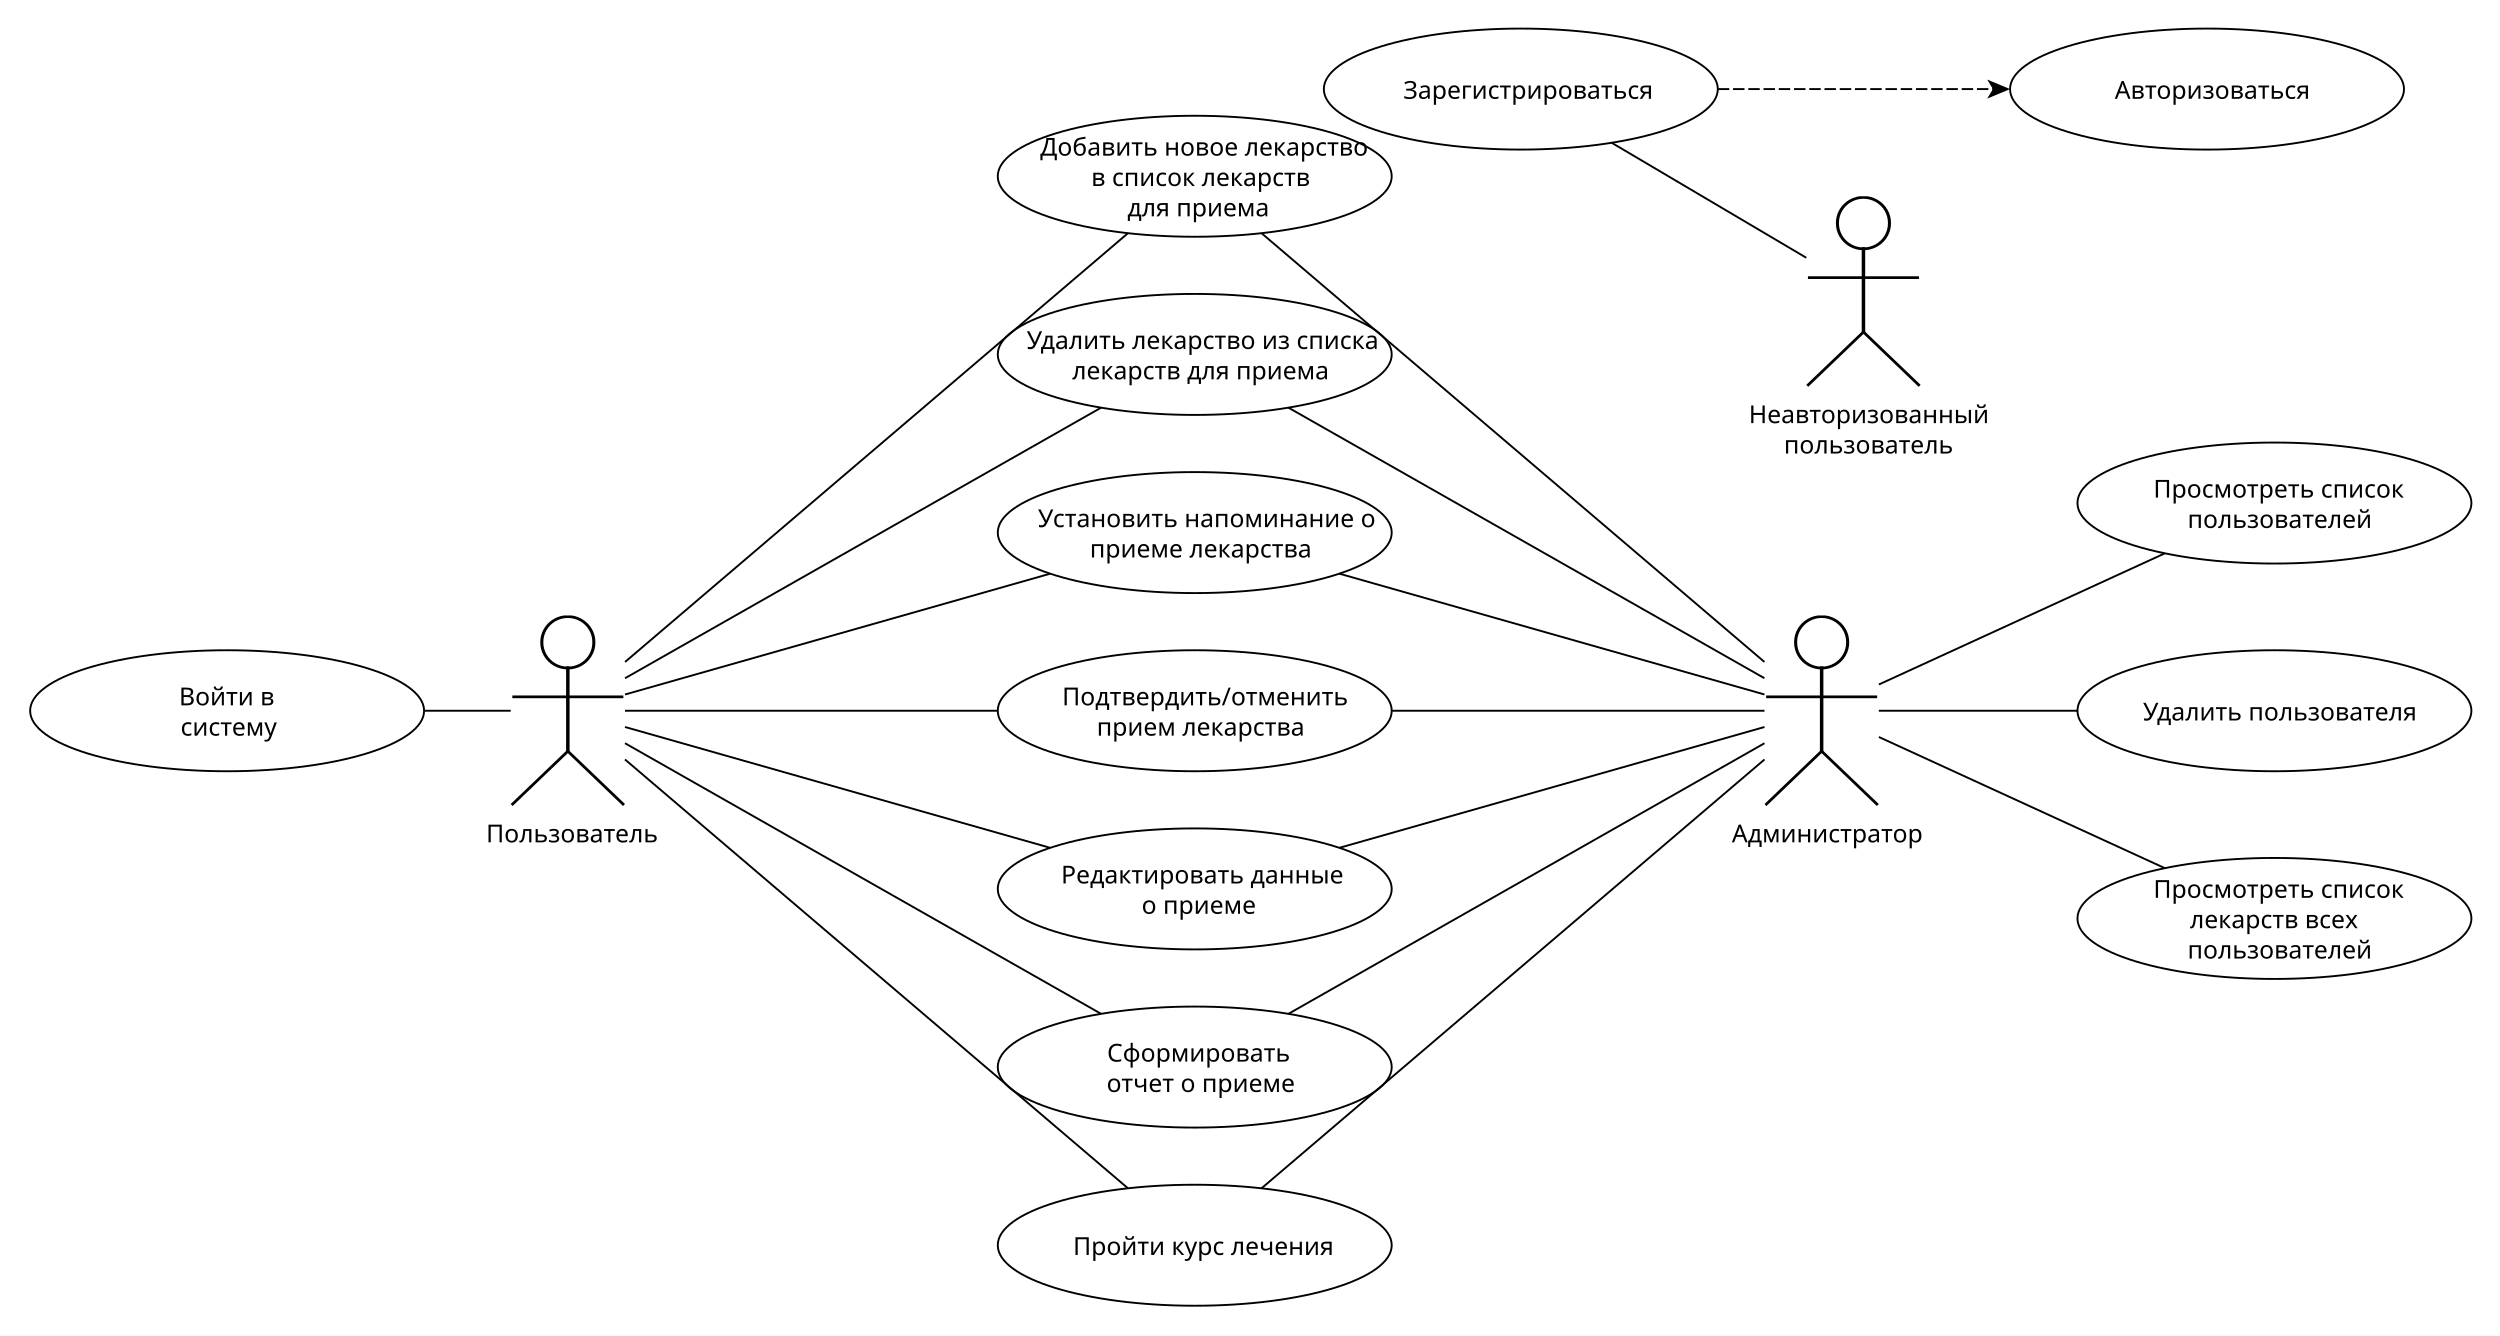
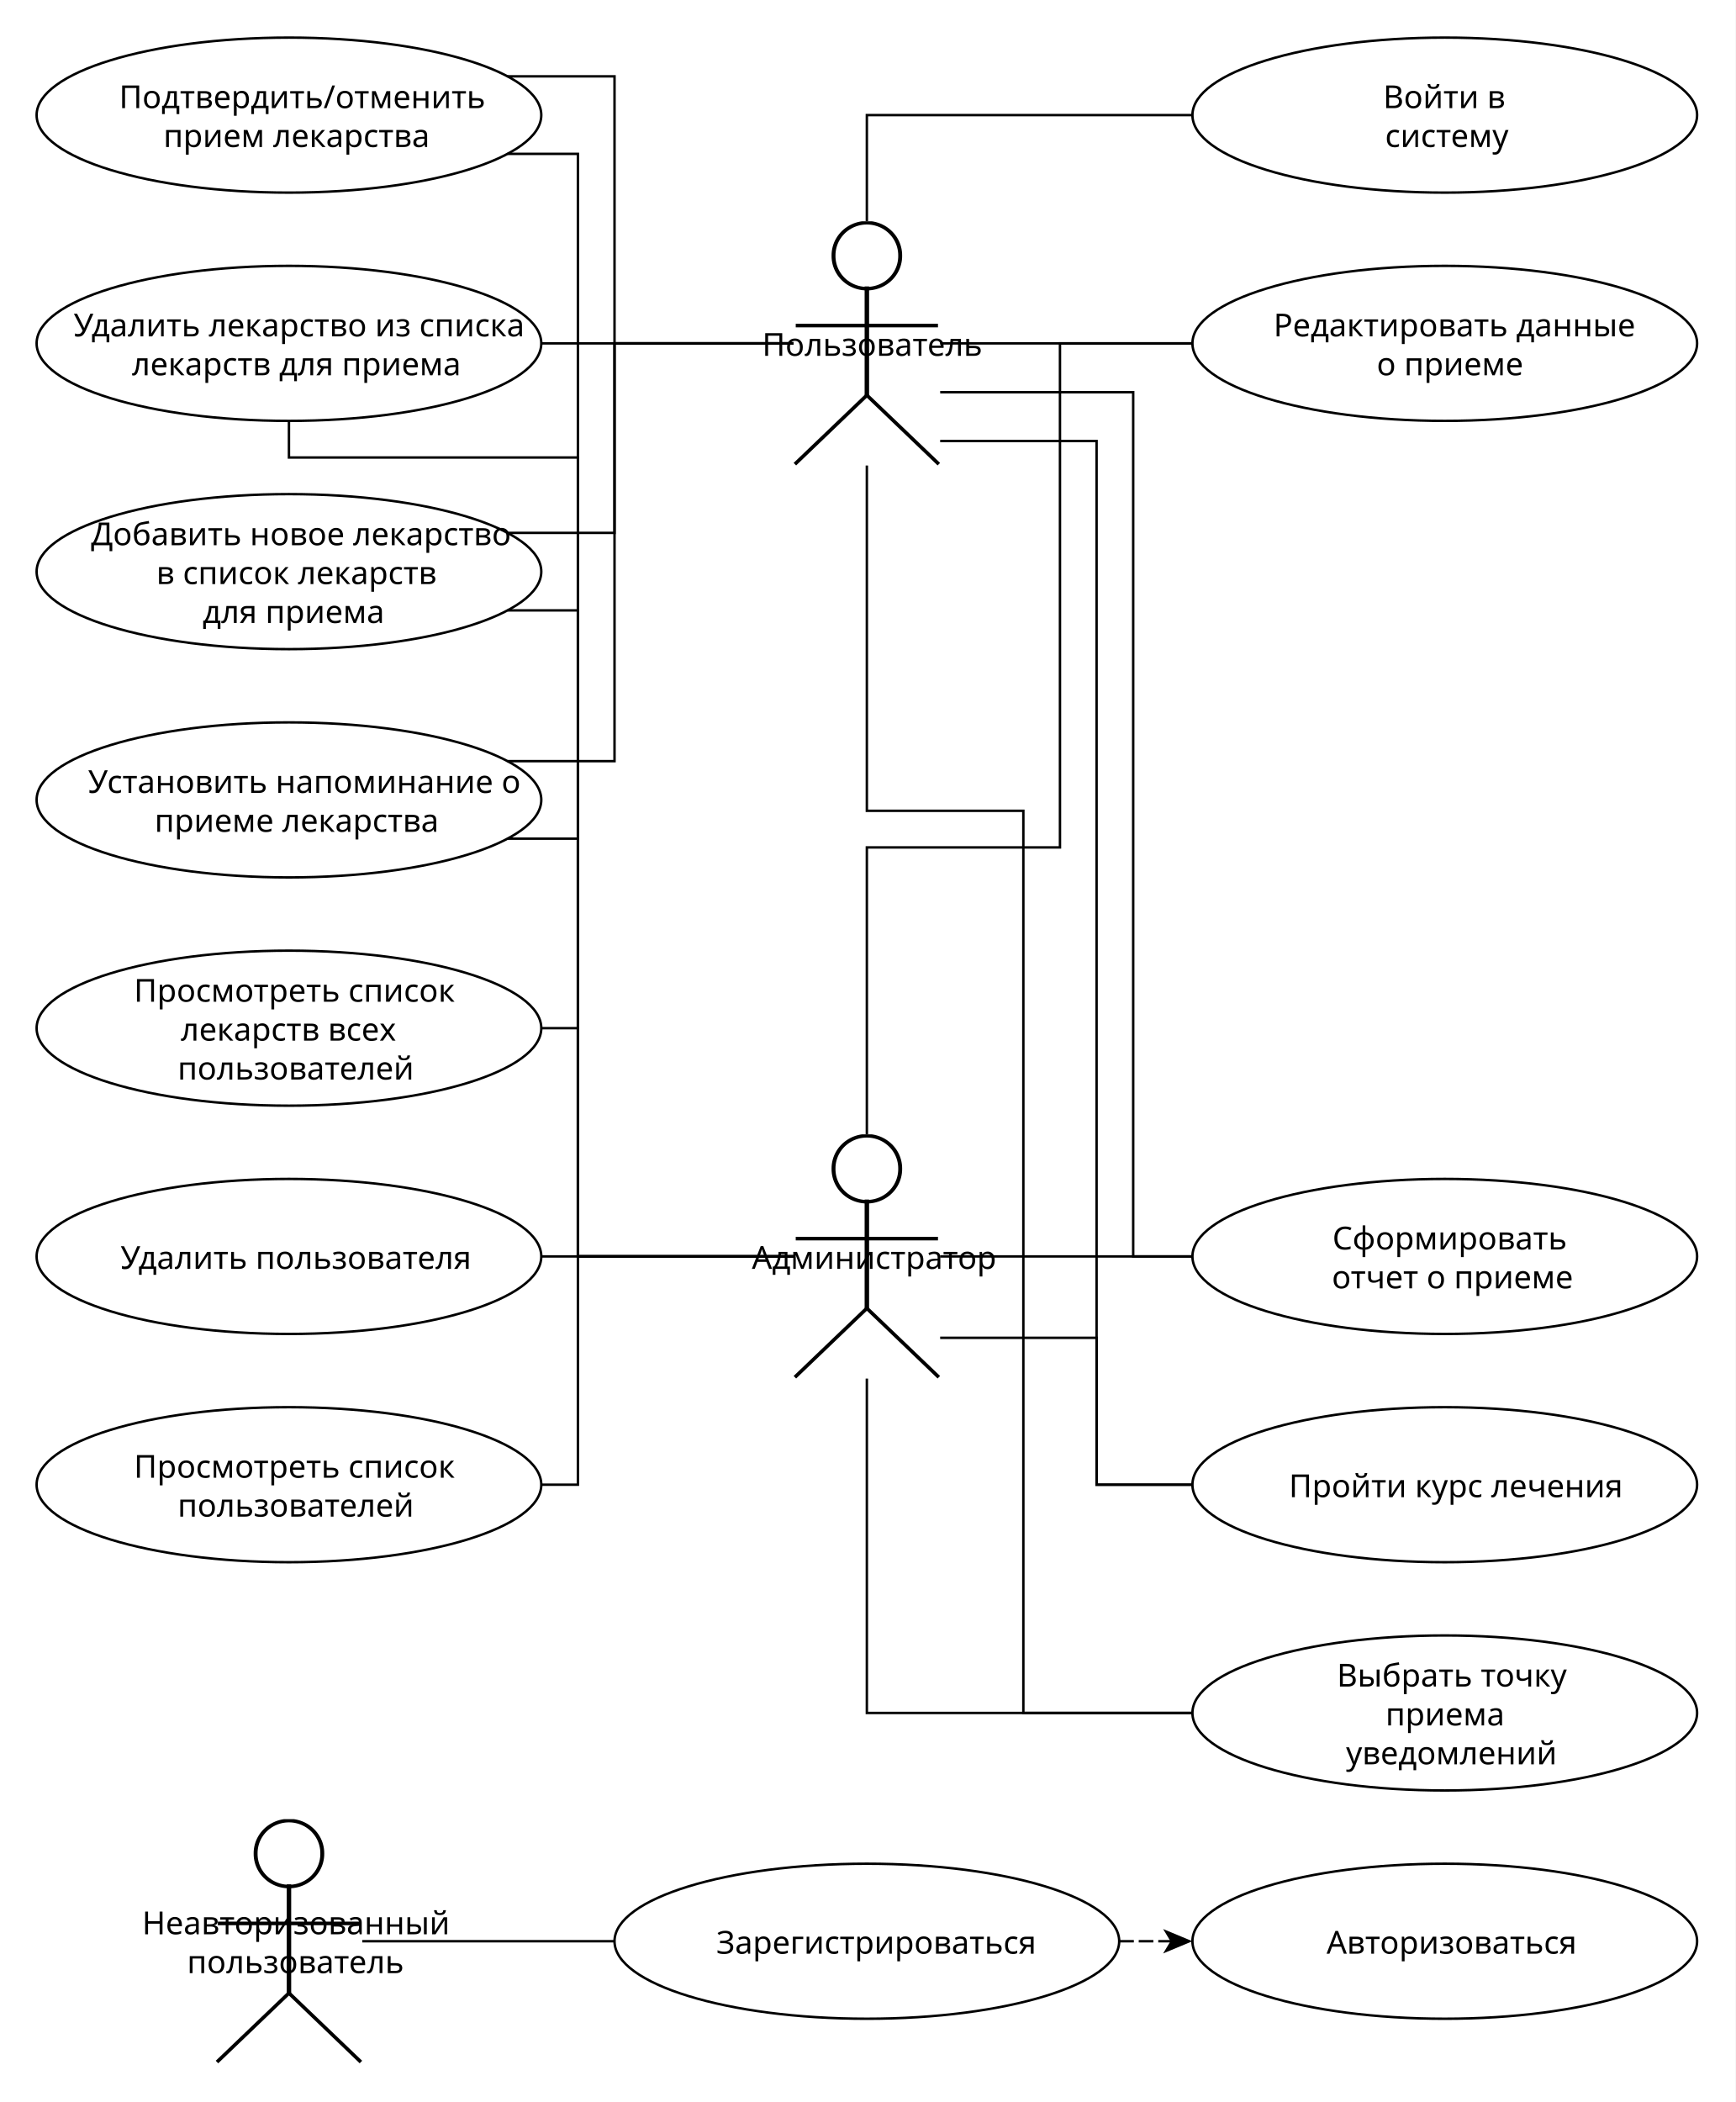
- <svg xmlns="http://www.w3.org/2000/svg" fill-opacity="1" color-rendering="auto" color-interpolation="auto" text-rendering="auto" stroke="black" stroke-linecap="square" width="1312" stroke-miterlimit="10" shape-rendering="auto" stroke-opacity="1" fill="black" stroke-dasharray="none" font-weight="normal" stroke-width="1" height="701" font-family="'Dialog'" font-style="normal" stroke-linejoin="miter" font-size="12px" stroke-dashoffset="0" image-rendering="auto">
+ <svg xmlns="http://www.w3.org/2000/svg" fill-opacity="1" color-rendering="auto" color-interpolation="auto" text-rendering="auto" stroke="black" stroke-linecap="square" width="711" stroke-miterlimit="10" shape-rendering="auto" stroke-opacity="1" fill="black" stroke-dasharray="none" font-weight="normal" stroke-width="1" height="861" font-family="'Dialog'" font-style="normal" stroke-linejoin="miter" font-size="12px" stroke-dashoffset="0" image-rendering="auto">
  <defs id="genericDefs" />
  <g>
-     <g fill="white" text-rendering="geometricPrecision" shape-rendering="geometricPrecision" transform="translate(223,70)" stroke="white">
-       <rect x="-223" width="1312" height="701" y="-70" clip-path="url(#clipPath2)" stroke="none" />
+     <g fill="white" text-rendering="geometricPrecision" shape-rendering="geometricPrecision" transform="translate(15,890)" stroke="white">
+       <rect x="-15" width="711" height="861" y="-890" clip-path="url(#clipPath2)" stroke="none" />
    </g>
-     <g text-rendering="geometricPrecision" shape-rendering="geometricPrecision" transform="matrix(1.4743,0,0,1.4523,267.7767,323)">
+     <g text-rendering="geometricPrecision" shape-rendering="geometricPrecision" transform="matrix(1.4743,0,0,1.4523,324.9017,90.6472)">
      <g clip-path="url(#clipPath3)">
        <svg opacity="1" writing-mode="lr-tb" stop-color="rgb(0, 0, 0)" shape-rendering="auto" glyph-orientation-horizontal="0deg" color-profile="auto" lighting-color="rgb(255, 255, 255)" color="rgb(0, 0, 0)" font-weight="400" alignment-baseline="auto" font-style="normal" version="1.0" color-interpolation-filters="linearrgb" text-anchor="start" stroke-linecap="butt" color-interpolation="srgb" font-variant="normal" word-spacing="normal" fill-opacity="1" text-rendering="auto" clip-path="none" text-decoration="none" letter-spacing="normal" glyph-orientation-vertical="auto" display="inline" font-size-adjust="none" overflow="hidden" fill="rgb(0, 0, 0)" font-stretch="normal" stroke-dasharray="none" id="svg1.svg2" stroke-miterlimit="4" stop-opacity="1" color-rendering="auto" font-size="12" pointer-events="visiblepainted" mask="none" direction="ltr" baseline-shift="baseline" enable-background="accumulate" fill-rule="nonzero" image-rendering="auto" stroke-dashoffset="0" marker-end="none" width="41" clip="auto" cursor="auto" stroke="none" filter="none" visibility="visible" kerning="auto" stroke-width="1" font-family="&quot;Arial&quot;,&quot;Helvetica&quot;,sans-serif" flood-opacity="1" clip-rule="nonzero" src="none" height="68.997" unicode-bidi="normal" stroke-linejoin="miter" stroke-opacity="1" flood-color="rgb(0, 0, 0)" dominant-baseline="auto" marker-start="none" marker-mid="none">
          <defs id="svg1.defs4">
            <clipPath clipPathUnits="userSpaceOnUse" id="clipPath1">
-               <path d="M0 0 L1312 0 L1312 701 L0 701 L0 0 Z" />
+               <path d="M0 0 L711 0 L711 861 L0 861 L0 0 Z" />
            </clipPath>
            <clipPath clipPathUnits="userSpaceOnUse" id="clipPath2">
-               <path d="M-223 -70 L1089 -70 L1089 631 L-223 631 L-223 -70 Z" />
+               <path d="M-15 -890 L696 -890 L696 -29 L-15 -29 L-15 -890 Z" />
            </clipPath>
            <clipPath clipPathUnits="userSpaceOnUse" id="clipPath3">
-               <path d="M-181.629 -222.405 L708.28 -222.405 L708.28 260.275 L-181.629 260.275 L-181.629 -222.405 Z" />
+               <path d="M-220.376 -62.416 L261.884 -62.416 L261.884 530.433 L-220.376 530.433 L-220.376 -62.416 Z" />
            </clipPath>
            <clipPath clipPathUnits="userSpaceOnUse" id="clipPath4">
-               <path d="M-627.94 -222.405 L261.969 -222.405 L261.969 260.275 L-627.94 260.275 L-627.94 -222.405 Z" />
+               <path d="M-220.376 -319.937 L261.884 -319.937 L261.884 272.912 L-220.376 272.912 L-220.376 -319.937 Z" />
            </clipPath>
            <clipPath clipPathUnits="userSpaceOnUse" id="clipPath5">
-               <path d="M-642.82 -70.922 L247.089 -70.922 L247.089 411.758 L-642.82 411.758 L-642.82 -70.922 Z" />
+               <path d="M-59.792 -513.078 L422.468 -513.078 L422.468 79.772 L-59.792 79.772 L-59.792 -513.078 Z" />
            </clipPath>
          </defs>
          <g id="svg1.layer1" transform="translate(-29.5,-42.95948)">
            <a id="svg1.a3142" transform="matrix(1.087391,0,0,1,-4.4742,0)">
              <path transform="translate(11.58689,5.290899)" style="fill:none;fill-rule:evenodd;stroke:#000000;stroke-width:1px;stroke-linecap:butt;stroke-linejoin:miter;stroke-opacity:1" id="svg1.path2160" d="M 47.029 47.37 A 8.52 9.201 0 1 1  29.99,47.37 A 8.52 9.201 0 1 1  47.029 47.37 z" />
            </a>
            <path style="fill:none" d="M 47.711 48.392 A 3.749 0 0 1 1  40.213,48.392 A 3.749 0 0 1 1  47.711 48.392 z" id="svg1.path3134" />
            <path style="fill:none;fill-rule:evenodd;stroke:#000000;stroke-width:1.243px;stroke-linecap:butt;stroke-linejoin:miter;stroke-opacity:1" d="M 50,61.337 C 50,91.363 50,92.248 50,92.248" id="svg1.path3136" />
            <path style="fill:none;fill-rule:evenodd;stroke:#000000;stroke-width:1px;stroke-linecap:butt;stroke-linejoin:miter;stroke-opacity:1" d="M 69.761,72.362 C 69.761,72.362 69.761,72.362 50.239,72.362 C 30.239,72.362 30.239,72.362 30.239,72.362 L 30.239,72.362" id="svg1.path3138" />
            <path style="fill:none;fill-rule:evenodd;stroke:#000000;stroke-width:1px;stroke-linecap:butt;stroke-linejoin:miter;stroke-opacity:1" d="M 30,111.457 C 30,111.457 30,111.457 50,92.014 C 70,111.457 70,111.457 70,111.457" id="svg1.path3140" />
          </g>
        </svg>
      </g>
    </g>
-     <g font-size="13px" stroke-linecap="butt" transform="matrix(1,0,0,1,223,70)" text-rendering="geometricPrecision" font-family="sans-serif" shape-rendering="geometricPrecision" stroke-miterlimit="1.45">
-       <text x="32.099" xml:space="preserve" y="372.07" clip-path="url(#clipPath2)" stroke="none">Пользователь</text>
+     <g font-size="13px" stroke-linecap="butt" transform="matrix(1,0,0,1,15,890)" text-rendering="geometricPrecision" font-family="sans-serif" shape-rendering="geometricPrecision" stroke-miterlimit="1.45">
+       <text x="297.224" xml:space="preserve" y="-744.246" clip-path="url(#clipPath2)" stroke="none">Пользователь</text>
    </g>
-     <g font-size="13px" stroke-linecap="butt" transform="matrix(1,0,0,1,223,70)" text-rendering="geometricPrecision" font-family="sans-serif" shape-rendering="geometricPrecision" stroke-miterlimit="1.45">
-       <text x="322.921" xml:space="preserve" y="11.68" clip-path="url(#clipPath2)" stroke="none">Добавить новое лекарство</text>
-       <text x="349.664" xml:space="preserve" y="27.607" clip-path="url(#clipPath2)" stroke="none">в список лекарств</text>
-       <text x="368.625" xml:space="preserve" y="43.533" clip-path="url(#clipPath2)" stroke="none">для приема</text>
-       <ellipse rx="103.375" fill="none" ry="31.75" clip-path="url(#clipPath2)" cx="404" cy="22.5" />
-       <text x="315.761" xml:space="preserve" y="113.144" clip-path="url(#clipPath2)" stroke="none">Удалить лекарство из списка</text>
-       <text x="339.657" xml:space="preserve" y="129.07" clip-path="url(#clipPath2)" stroke="none">лекарств для приема</text>
-       <ellipse rx="103.375" fill="none" ry="31.75" clip-path="url(#clipPath2)" cx="404" cy="116" />
-       <text x="321.671" xml:space="preserve" y="206.644" clip-path="url(#clipPath2)" stroke="none">Установить напоминание о</text>
-       <text x="348.953" xml:space="preserve" y="222.57" clip-path="url(#clipPath2)" stroke="none">приеме лекарства</text>
-       <ellipse rx="103.375" fill="none" ry="31.75" clip-path="url(#clipPath2)" cx="404" cy="209.5" />
-       <text x="334.408" xml:space="preserve" y="300.144" clip-path="url(#clipPath2)" stroke="none">Подтвердить/отменить</text>
-       <text x="352.568" xml:space="preserve" y="316.07" clip-path="url(#clipPath2)" stroke="none">прием лекарства</text>
-       <ellipse rx="103.375" fill="none" ry="31.75" clip-path="url(#clipPath2)" cx="404" cy="303" />
+     <g font-size="13px" stroke-linecap="butt" transform="matrix(1,0,0,1,15,890)" text-rendering="geometricPrecision" font-family="sans-serif" shape-rendering="geometricPrecision" stroke-miterlimit="1.45">
+       <text x="22.296" xml:space="preserve" y="-666.672" clip-path="url(#clipPath2)" stroke="none">Добавить новое лекарство</text>
+       <text x="49.039" xml:space="preserve" y="-650.746" clip-path="url(#clipPath2)" stroke="none">в список лекарств</text>
+       <text x="67.999" xml:space="preserve" y="-634.82" clip-path="url(#clipPath2)" stroke="none">для приема</text>
+       <ellipse rx="103.375" fill="none" ry="31.75" clip-path="url(#clipPath2)" cx="103.375" cy="-655.853" />
+       <text x="15.136" xml:space="preserve" y="-752.209" clip-path="url(#clipPath2)" stroke="none">Удалить лекарство из списка</text>
+       <text x="39.032" xml:space="preserve" y="-736.283" clip-path="url(#clipPath2)" stroke="none">лекарств для приема</text>
+       <ellipse rx="103.375" fill="none" ry="31.75" clip-path="url(#clipPath2)" cx="103.375" cy="-749.353" />
+       <text x="21.046" xml:space="preserve" y="-565.209" clip-path="url(#clipPath2)" stroke="none">Установить напоминание о</text>
+       <text x="48.328" xml:space="preserve" y="-549.283" clip-path="url(#clipPath2)" stroke="none">приеме лекарства</text>
+       <ellipse rx="103.375" fill="none" ry="31.75" clip-path="url(#clipPath2)" cx="103.375" cy="-562.353" />
+       <text x="33.782" xml:space="preserve" y="-845.709" clip-path="url(#clipPath2)" stroke="none">Подтвердить/отменить</text>
+       <text x="51.943" xml:space="preserve" y="-829.783" clip-path="url(#clipPath2)" stroke="none">прием лекарства</text>
+       <ellipse rx="103.375" fill="none" ry="31.75" clip-path="url(#clipPath2)" cx="103.375" cy="-842.853" />
    </g>
-     <g text-rendering="geometricPrecision" shape-rendering="geometricPrecision" transform="matrix(1.4743,0,0,1.4523,925.7767,323)">
+     <g text-rendering="geometricPrecision" shape-rendering="geometricPrecision" transform="matrix(1.4743,0,0,1.4523,324.9017,464.6472)">
      <g clip-path="url(#clipPath4)">
        <svg opacity="1" writing-mode="lr-tb" stop-color="rgb(0, 0, 0)" shape-rendering="auto" glyph-orientation-horizontal="0deg" color-profile="auto" lighting-color="rgb(255, 255, 255)" color="rgb(0, 0, 0)" font-weight="400" alignment-baseline="auto" font-style="normal" version="1.0" color-interpolation-filters="linearrgb" text-anchor="start" stroke-linecap="butt" color-interpolation="srgb" font-variant="normal" word-spacing="normal" fill-opacity="1" text-rendering="auto" clip-path="none" text-decoration="none" letter-spacing="normal" glyph-orientation-vertical="auto" display="inline" font-size-adjust="none" overflow="hidden" fill="rgb(0, 0, 0)" font-stretch="normal" stroke-dasharray="none" id="svg2.svg2" stroke-miterlimit="4" stop-opacity="1" color-rendering="auto" font-size="12" pointer-events="visiblepainted" mask="none" direction="ltr" baseline-shift="baseline" enable-background="accumulate" fill-rule="nonzero" image-rendering="auto" stroke-dashoffset="0" marker-end="none" width="41" clip="auto" cursor="auto" stroke="none" filter="none" visibility="visible" kerning="auto" stroke-width="1" font-family="&quot;Arial&quot;,&quot;Helvetica&quot;,sans-serif" flood-opacity="1" clip-rule="nonzero" src="none" height="68.997" unicode-bidi="normal" stroke-linejoin="miter" stroke-opacity="1" flood-color="rgb(0, 0, 0)" dominant-baseline="auto" marker-start="none" marker-mid="none">
          <defs id="svg2.defs4" />
          <g id="svg2.layer1" transform="translate(-29.5,-42.95948)">
            <a id="svg2.a3142" transform="matrix(1.087391,0,0,1,-4.4742,0)">
              <path transform="translate(11.58689,5.290899)" style="fill:none;fill-rule:evenodd;stroke:#000000;stroke-width:1px;stroke-linecap:butt;stroke-linejoin:miter;stroke-opacity:1" id="svg2.path2160" d="M 47.029 47.37 A 8.52 9.201 0 1 1  29.99,47.37 A 8.52 9.201 0 1 1  47.029 47.37 z" />
            </a>
            <path style="fill:none" d="M 47.711 48.392 A 3.749 0 0 1 1  40.213,48.392 A 3.749 0 0 1 1  47.711 48.392 z" id="svg2.path3134" />
            <path style="fill:none;fill-rule:evenodd;stroke:#000000;stroke-width:1.243px;stroke-linecap:butt;stroke-linejoin:miter;stroke-opacity:1" d="M 50,61.337 C 50,91.363 50,92.248 50,92.248" id="svg2.path3136" />
            <path style="fill:none;fill-rule:evenodd;stroke:#000000;stroke-width:1px;stroke-linecap:butt;stroke-linejoin:miter;stroke-opacity:1" d="M 69.761,72.362 C 69.761,72.362 69.761,72.362 50.239,72.362 C 30.239,72.362 30.239,72.362 30.239,72.362 L 30.239,72.362" id="svg2.path3138" />
            <path style="fill:none;fill-rule:evenodd;stroke:#000000;stroke-width:1px;stroke-linecap:butt;stroke-linejoin:miter;stroke-opacity:1" d="M 30,111.457 C 30,111.457 30,111.457 50,92.014 C 70,111.457 70,111.457 70,111.457" id="svg2.path3140" />
          </g>
        </svg>
      </g>
    </g>
-     <g font-size="13px" stroke-linecap="butt" transform="matrix(1,0,0,1,223,70)" text-rendering="geometricPrecision" font-family="sans-serif" shape-rendering="geometricPrecision" stroke-miterlimit="1.45">
-       <text x="685.888" xml:space="preserve" y="372.07" clip-path="url(#clipPath2)" stroke="none">Администратор</text>
-       <text x="907.098" xml:space="preserve" y="191.144" clip-path="url(#clipPath2)" stroke="none">Просмотреть список </text>
-       <text x="925.017" xml:space="preserve" y="207.07" clip-path="url(#clipPath2)" stroke="none">пользователей</text>
-       <ellipse rx="103.375" fill="none" ry="31.75" clip-path="url(#clipPath2)" cx="970.625" cy="194" />
-       <text x="901.613" xml:space="preserve" y="308.107" clip-path="url(#clipPath2)" stroke="none">Удалить пользователя</text>
-       <ellipse rx="103.375" fill="none" ry="31.75" clip-path="url(#clipPath2)" cx="970.625" cy="303" />
-       <text x="907.098" xml:space="preserve" y="401.18" clip-path="url(#clipPath2)" stroke="none">Просмотреть список </text>
-       <text x="926.283" xml:space="preserve" y="417.107" clip-path="url(#clipPath2)" stroke="none">лекарств всех </text>
-       <text x="925.017" xml:space="preserve" y="433.033" clip-path="url(#clipPath2)" stroke="none">пользователей</text>
-       <ellipse rx="103.375" fill="none" ry="31.75" clip-path="url(#clipPath2)" cx="970.625" cy="412" />
-       <text x="333.849" xml:space="preserve" y="393.644" clip-path="url(#clipPath2)" stroke="none">Редактировать данные</text>
-       <text x="376.115" xml:space="preserve" y="409.57" clip-path="url(#clipPath2)" stroke="none">о приеме</text>
-       <ellipse rx="103.375" fill="none" ry="31.75" clip-path="url(#clipPath2)" cx="404" cy="396.5" />
+     <g font-size="13px" stroke-linecap="butt" transform="matrix(1,0,0,1,15,890)" text-rendering="geometricPrecision" font-family="sans-serif" shape-rendering="geometricPrecision" stroke-miterlimit="1.45">
+       <text x="293.013" xml:space="preserve" y="-370.246" clip-path="url(#clipPath2)" stroke="none">Администратор</text>
+       <text x="39.848" xml:space="preserve" y="-284.709" clip-path="url(#clipPath2)" stroke="none">Просмотреть список </text>
+       <text x="57.767" xml:space="preserve" y="-268.783" clip-path="url(#clipPath2)" stroke="none">пользователей</text>
+       <ellipse rx="103.375" fill="none" ry="31.75" clip-path="url(#clipPath2)" cx="103.375" cy="-281.853" />
+       <text x="34.363" xml:space="preserve" y="-370.246" clip-path="url(#clipPath2)" stroke="none">Удалить пользователя</text>
+       <ellipse rx="103.375" fill="none" ry="31.75" clip-path="url(#clipPath2)" cx="103.375" cy="-375.353" />
+       <text x="39.848" xml:space="preserve" y="-479.672" clip-path="url(#clipPath2)" stroke="none">Просмотреть список </text>
+       <text x="59.033" xml:space="preserve" y="-463.746" clip-path="url(#clipPath2)" stroke="none">лекарств всех </text>
+       <text x="57.767" xml:space="preserve" y="-447.82" clip-path="url(#clipPath2)" stroke="none">пользователей</text>
+       <ellipse rx="103.375" fill="none" ry="31.75" clip-path="url(#clipPath2)" cx="103.375" cy="-468.853" />
+       <text x="506.724" xml:space="preserve" y="-752.209" clip-path="url(#clipPath2)" stroke="none">Редактировать данные</text>
+       <text x="548.99" xml:space="preserve" y="-736.283" clip-path="url(#clipPath2)" stroke="none">о приеме</text>
+       <ellipse rx="103.375" fill="none" ry="31.75" clip-path="url(#clipPath2)" cx="576.875" cy="-749.353" />
    </g>
-     <g text-rendering="geometricPrecision" shape-rendering="geometricPrecision" transform="matrix(1.4743,0,0,1.4523,947.7142,103)">
+     <g text-rendering="geometricPrecision" shape-rendering="geometricPrecision" transform="matrix(1.4743,0,0,1.4523,88.1517,745.1472)">
      <g clip-path="url(#clipPath5)">
        <svg opacity="1" writing-mode="lr-tb" stop-color="rgb(0, 0, 0)" shape-rendering="auto" glyph-orientation-horizontal="0deg" color-profile="auto" lighting-color="rgb(255, 255, 255)" color="rgb(0, 0, 0)" font-weight="400" alignment-baseline="auto" font-style="normal" version="1.0" color-interpolation-filters="linearrgb" text-anchor="start" stroke-linecap="butt" color-interpolation="srgb" font-variant="normal" word-spacing="normal" fill-opacity="1" text-rendering="auto" clip-path="none" text-decoration="none" letter-spacing="normal" glyph-orientation-vertical="auto" display="inline" font-size-adjust="none" overflow="hidden" fill="rgb(0, 0, 0)" font-stretch="normal" stroke-dasharray="none" id="svg3.svg2" stroke-miterlimit="4" stop-opacity="1" color-rendering="auto" font-size="12" pointer-events="visiblepainted" mask="none" direction="ltr" baseline-shift="baseline" enable-background="accumulate" fill-rule="nonzero" image-rendering="auto" stroke-dashoffset="0" marker-end="none" width="41" clip="auto" cursor="auto" stroke="none" filter="none" visibility="visible" kerning="auto" stroke-width="1" font-family="&quot;Arial&quot;,&quot;Helvetica&quot;,sans-serif" flood-opacity="1" clip-rule="nonzero" src="none" height="68.997" unicode-bidi="normal" stroke-linejoin="miter" stroke-opacity="1" flood-color="rgb(0, 0, 0)" dominant-baseline="auto" marker-start="none" marker-mid="none">
          <defs id="svg3.defs4" />
          <g id="svg3.layer1" transform="translate(-29.5,-42.95948)">
            <a id="svg3.a3142" transform="matrix(1.087391,0,0,1,-4.4742,0)">
              <path transform="translate(11.58689,5.290899)" style="fill:none;fill-rule:evenodd;stroke:#000000;stroke-width:1px;stroke-linecap:butt;stroke-linejoin:miter;stroke-opacity:1" id="svg3.path2160" d="M 47.029 47.37 A 8.52 9.201 0 1 1  29.99,47.37 A 8.52 9.201 0 1 1  47.029 47.37 z" />
            </a>
            <path style="fill:none" d="M 47.711 48.392 A 3.749 0 0 1 1  40.213,48.392 A 3.749 0 0 1 1  47.711 48.392 z" id="svg3.path3134" />
            <path style="fill:none;fill-rule:evenodd;stroke:#000000;stroke-width:1.243px;stroke-linecap:butt;stroke-linejoin:miter;stroke-opacity:1" d="M 50,61.337 C 50,91.363 50,92.248 50,92.248" id="svg3.path3136" />
            <path style="fill:none;fill-rule:evenodd;stroke:#000000;stroke-width:1px;stroke-linecap:butt;stroke-linejoin:miter;stroke-opacity:1" d="M 69.761,72.362 C 69.761,72.362 69.761,72.362 50.239,72.362 C 30.239,72.362 30.239,72.362 30.239,72.362 L 30.239,72.362" id="svg3.path3138" />
            <path style="fill:none;fill-rule:evenodd;stroke:#000000;stroke-width:1px;stroke-linecap:butt;stroke-linejoin:miter;stroke-opacity:1" d="M 30,111.457 C 30,111.457 30,111.457 50,92.014 C 70,111.457 70,111.457 70,111.457" id="svg3.path3140" />
          </g>
        </svg>
      </g>
    </g>
-     <g font-size="13px" stroke-linecap="butt" transform="matrix(1,0,0,1,223,70)" text-rendering="geometricPrecision" font-family="sans-serif" shape-rendering="geometricPrecision" stroke-miterlimit="1.45">
-       <text x="694.771" xml:space="preserve" y="152.07" clip-path="url(#clipPath2)" stroke="none">Неавторизованный </text>
-       <text x="713.189" xml:space="preserve" y="167.996" clip-path="url(#clipPath2)" stroke="none">пользователь</text>
-       <text x="513.448" xml:space="preserve" y="-18.143" clip-path="url(#clipPath2)" stroke="none">Зарегистрироваться</text>
-       <ellipse rx="103.375" fill="none" ry="31.75" clip-path="url(#clipPath2)" cx="575.125" cy="-23.25" />
-       <text x="886.827" xml:space="preserve" y="-18.143" clip-path="url(#clipPath2)" stroke="none">Авторизоваться</text>
-       <ellipse rx="103.375" fill="none" ry="31.75" clip-path="url(#clipPath2)" cx="935.25" cy="-23.25" />
-       <text x="-129.067" xml:space="preserve" y="300.144" clip-path="url(#clipPath2)" stroke="none">Войти в </text>
-       <text x="-128.254" xml:space="preserve" y="316.07" clip-path="url(#clipPath2)" stroke="none">систему</text>
-       <ellipse rx="103.375" fill="none" ry="31.75" clip-path="url(#clipPath2)" cx="-103.812" cy="303" />
-       <text x="357.967" xml:space="preserve" y="487.144" clip-path="url(#clipPath2)" stroke="none">Сформировать</text>
-       <text x="357.738" xml:space="preserve" y="503.07" clip-path="url(#clipPath2)" stroke="none">отчет о приеме</text>
-       <ellipse rx="103.375" fill="none" ry="31.75" clip-path="url(#clipPath2)" cx="404" cy="490" />
-       <text x="340.139" xml:space="preserve" y="588.607" clip-path="url(#clipPath2)" stroke="none">Пройти курс лечения</text>
-       <ellipse rx="103.375" fill="none" ry="31.75" clip-path="url(#clipPath2)" cx="404" cy="583.5" />
-       <path fill="none" d="M368.964 52.371 L105.035 277.392" clip-path="url(#clipPath2)" />
-       <path fill="none" d="M354.856 143.933 L105.028 285.932" clip-path="url(#clipPath2)" />
-       <path fill="none" d="M328.124 231.064 L105.003 294.473" clip-path="url(#clipPath2)" />
-       <path fill="none" d="M300.625 303 L104.993 303" clip-path="url(#clipPath2)" />
-       <path fill="none" d="M439.036 52.371 L702.965 277.392" clip-path="url(#clipPath2)" />
-       <path fill="none" d="M453.144 143.933 L702.971 285.932" clip-path="url(#clipPath2)" />
-       <path fill="none" d="M479.876 231.064 L702.997 294.473" clip-path="url(#clipPath2)" />
-       <path fill="none" d="M507.375 303 L703.007 303" clip-path="url(#clipPath2)" />
-       <path fill="none" d="M913.111 220.382 L763.033 289.224" clip-path="url(#clipPath2)" />
-       <path fill="none" d="M867.25 303 L762.99 303" clip-path="url(#clipPath2)" />
-       <path fill="none" d="M913.111 385.618 L763.033 316.776" clip-path="url(#clipPath2)" />
-       <path fill="none" d="M703 311.526 L479.876 374.937" clip-path="url(#clipPath2)" />
-       <path fill="none" d="M105 311.526 L328.124 374.937" clip-path="url(#clipPath2)" />
-       <path fill="none" d="M724.932 65.27 L622.801 4.922" clip-path="url(#clipPath2)" />
-       <path fill="none" stroke-dasharray="6,2" d="M678.5 -23.25 L823.875 -23.25" clip-path="url(#clipPath2)" />
-       <path stroke-dasharray="6,2" d="M831.875 -23.25 L819.875 -28.25 L822.875 -23.25 L819.875 -18.25 Z" clip-path="url(#clipPath2)" stroke="none" />
-       <path fill="none" d="M45.009 303 L-0.438 303" clip-path="url(#clipPath2)" />
-       <path fill="none" d="M105 320.052 L354.856 462.067" clip-path="url(#clipPath2)" />
-       <path fill="none" d="M703 320.052 L453.144 462.067" clip-path="url(#clipPath2)" />
-       <path fill="none" d="M104.98 328.561 L368.964 553.629" clip-path="url(#clipPath2)" />
-       <path fill="none" d="M703.02 328.561 L439.036 553.629" clip-path="url(#clipPath2)" />
+     <g font-size="13px" stroke-linecap="butt" transform="matrix(1,0,0,1,15,890)" text-rendering="geometricPrecision" font-family="sans-serif" shape-rendering="geometricPrecision" stroke-miterlimit="1.45">
+       <text x="43.209" xml:space="preserve" y="-97.709" clip-path="url(#clipPath2)" stroke="none">Неавторизованный </text>
+       <text x="61.627" xml:space="preserve" y="-81.783" clip-path="url(#clipPath2)" stroke="none">пользователь</text>
+       <text x="278.448" xml:space="preserve" y="-89.746" clip-path="url(#clipPath2)" stroke="none">Зарегистрироваться</text>
+       <ellipse rx="103.375" fill="none" ry="31.75" clip-path="url(#clipPath2)" cx="340.125" cy="-94.853" />
+       <text x="528.452" xml:space="preserve" y="-89.746" clip-path="url(#clipPath2)" stroke="none">Авторизоваться</text>
+       <ellipse rx="103.375" fill="none" ry="31.75" clip-path="url(#clipPath2)" cx="576.875" cy="-94.853" />
+       <text x="551.621" xml:space="preserve" y="-845.709" clip-path="url(#clipPath2)" stroke="none">Войти в </text>
+       <text x="552.433" xml:space="preserve" y="-829.783" clip-path="url(#clipPath2)" stroke="none">систему</text>
+       <ellipse rx="103.375" fill="none" ry="31.75" clip-path="url(#clipPath2)" cx="576.875" cy="-842.853" />
+       <text x="530.842" xml:space="preserve" y="-378.209" clip-path="url(#clipPath2)" stroke="none">Сформировать</text>
+       <text x="530.613" xml:space="preserve" y="-362.283" clip-path="url(#clipPath2)" stroke="none">отчет о приеме</text>
+       <ellipse rx="103.375" fill="none" ry="31.75" clip-path="url(#clipPath2)" cx="576.875" cy="-375.353" />
+       <text x="513.014" xml:space="preserve" y="-276.746" clip-path="url(#clipPath2)" stroke="none">Пройти курс лечения</text>
+       <ellipse rx="103.375" fill="none" ry="31.75" clip-path="url(#clipPath2)" cx="576.875" cy="-281.853" />
+       <text x="532.673" xml:space="preserve" y="-199.172" clip-path="url(#clipPath2)" stroke="none">Выбрать точку</text>
+       <text x="552.605" xml:space="preserve" y="-183.246" clip-path="url(#clipPath2)" stroke="none">приема </text>
+       <text x="536.421" xml:space="preserve" y="-167.32" clip-path="url(#clipPath2)" stroke="none">уведомлений</text>
+       <ellipse rx="103.375" fill="none" ry="31.75" clip-path="url(#clipPath2)" cx="576.875" cy="-188.353" />
+       <path fill="none" d="M192.906 -671.728 L236.75 -671.728 L236.75 -749.353 L310.089 -749.353" clip-path="url(#clipPath2)" />
+       <path fill="none" d="M206.75 -749.353 L310.1 -749.353" clip-path="url(#clipPath2)" />
+       <path fill="none" d="M192.906 -578.228 L236.75 -578.228 L236.75 -749.353 L310.089 -749.353" clip-path="url(#clipPath2)" />
+       <path fill="none" d="M192.906 -858.728 L236.75 -858.728 L236.75 -749.353 L310.089 -749.353" clip-path="url(#clipPath2)" />
+       <path fill="none" d="M192.906 -639.978 L221.75 -639.978 L221.75 -375.353 L310.082 -375.353" clip-path="url(#clipPath2)" />
+       <path fill="none" d="M103.375 -717.603 L103.375 -702.603 L221.75 -702.603 L221.75 -375.353 L310.082 -375.353" clip-path="url(#clipPath2)" />
+       <path fill="none" d="M192.906 -546.478 L221.75 -546.478 L221.75 -375.353 L310.082 -375.353" clip-path="url(#clipPath2)" />
+       <path fill="none" d="M192.906 -826.978 L221.75 -826.978 L221.75 -375.353 L310.082 -375.353" clip-path="url(#clipPath2)" />
+       <path fill="none" d="M206.75 -281.853 L221.75 -281.853 L221.75 -375.353 L310.082 -375.353" clip-path="url(#clipPath2)" />
+       <path fill="none" d="M206.75 -375.353 L310.1 -375.353" clip-path="url(#clipPath2)" />
+       <path fill="none" d="M206.75 -468.853 L221.75 -468.853 L221.75 -375.353 L310.082 -375.353" clip-path="url(#clipPath2)" />
+       <path fill="none" d="M370.15 -749.353 L473.5 -749.353" clip-path="url(#clipPath2)" />
+       <path fill="none" d="M340.125 -425.382 L340.125 -542.889 L419.237 -542.889 L419.237 -749.353 L473.5 -749.353" clip-path="url(#clipPath2)" />
+       <path fill="none" d="M133.4 -94.853 L236.75 -94.853" clip-path="url(#clipPath2)" />
+       <path fill="none" stroke-dasharray="6,2" d="M443.5 -94.853 L465.5 -94.853" clip-path="url(#clipPath2)" />
+       <path stroke-dasharray="6,2" d="M473.5 -94.853 L461.5 -99.853 L464.5 -94.853 L461.5 -89.853 Z" clip-path="url(#clipPath2)" stroke="none" />
+       <path fill="none" d="M340.125 -799.395 L340.125 -842.853 L473.5 -842.853" clip-path="url(#clipPath2)" />
+       <path fill="none" d="M370.164 -729.353 L449.237 -729.353 L449.237 -375.353 L473.5 -375.353" clip-path="url(#clipPath2)" />
+       <path fill="none" d="M370.15 -375.353 L473.5 -375.353" clip-path="url(#clipPath2)" />
+       <path fill="none" d="M370.156 -709.353 L434.237 -709.353 L434.237 -281.853 L473.5 -281.853" clip-path="url(#clipPath2)" />
+       <path fill="none" d="M370.156 -342.019 L434.237 -342.019 L434.237 -281.853 L473.5 -281.853" clip-path="url(#clipPath2)" />
+       <path fill="none" d="M340.125 -699.318 L340.125 -557.889 L404.237 -557.889 L404.237 -188.353 L473.5 -188.353" clip-path="url(#clipPath2)" />
+       <path fill="none" d="M340.125 -325.319 L340.125 -188.353 L473.5 -188.353" clip-path="url(#clipPath2)" />
    </g>
  </g>
</svg>
